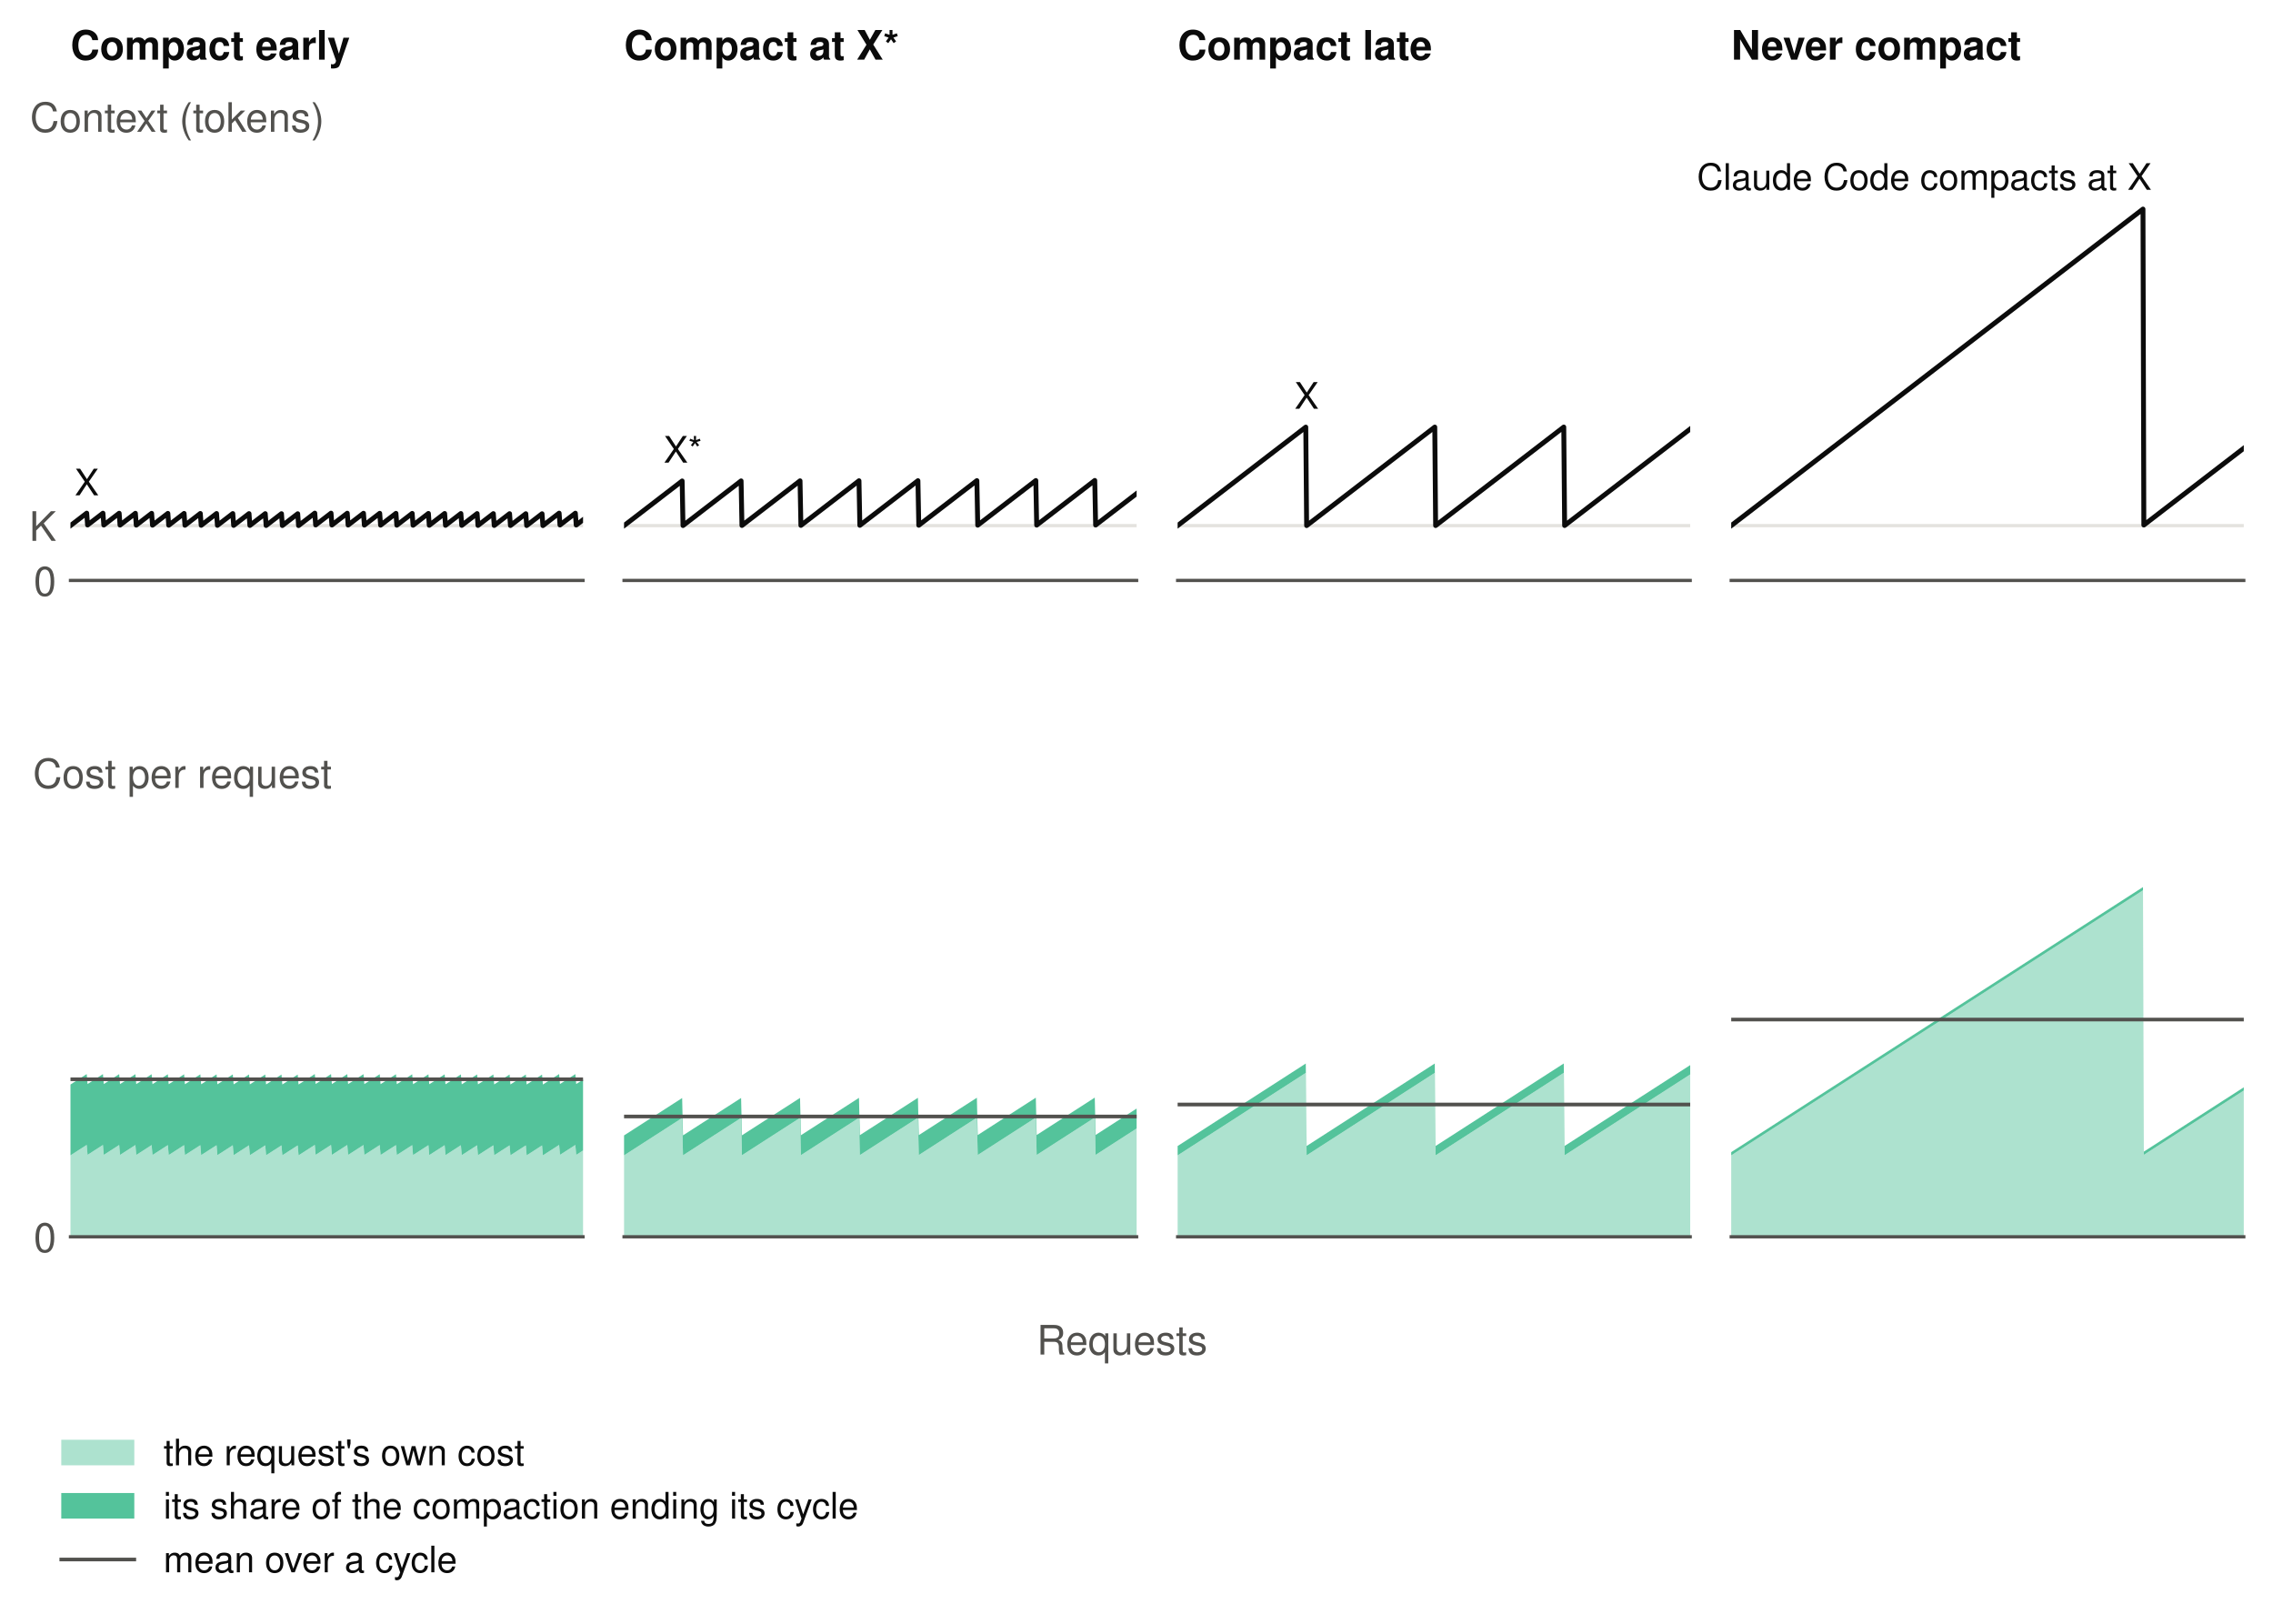
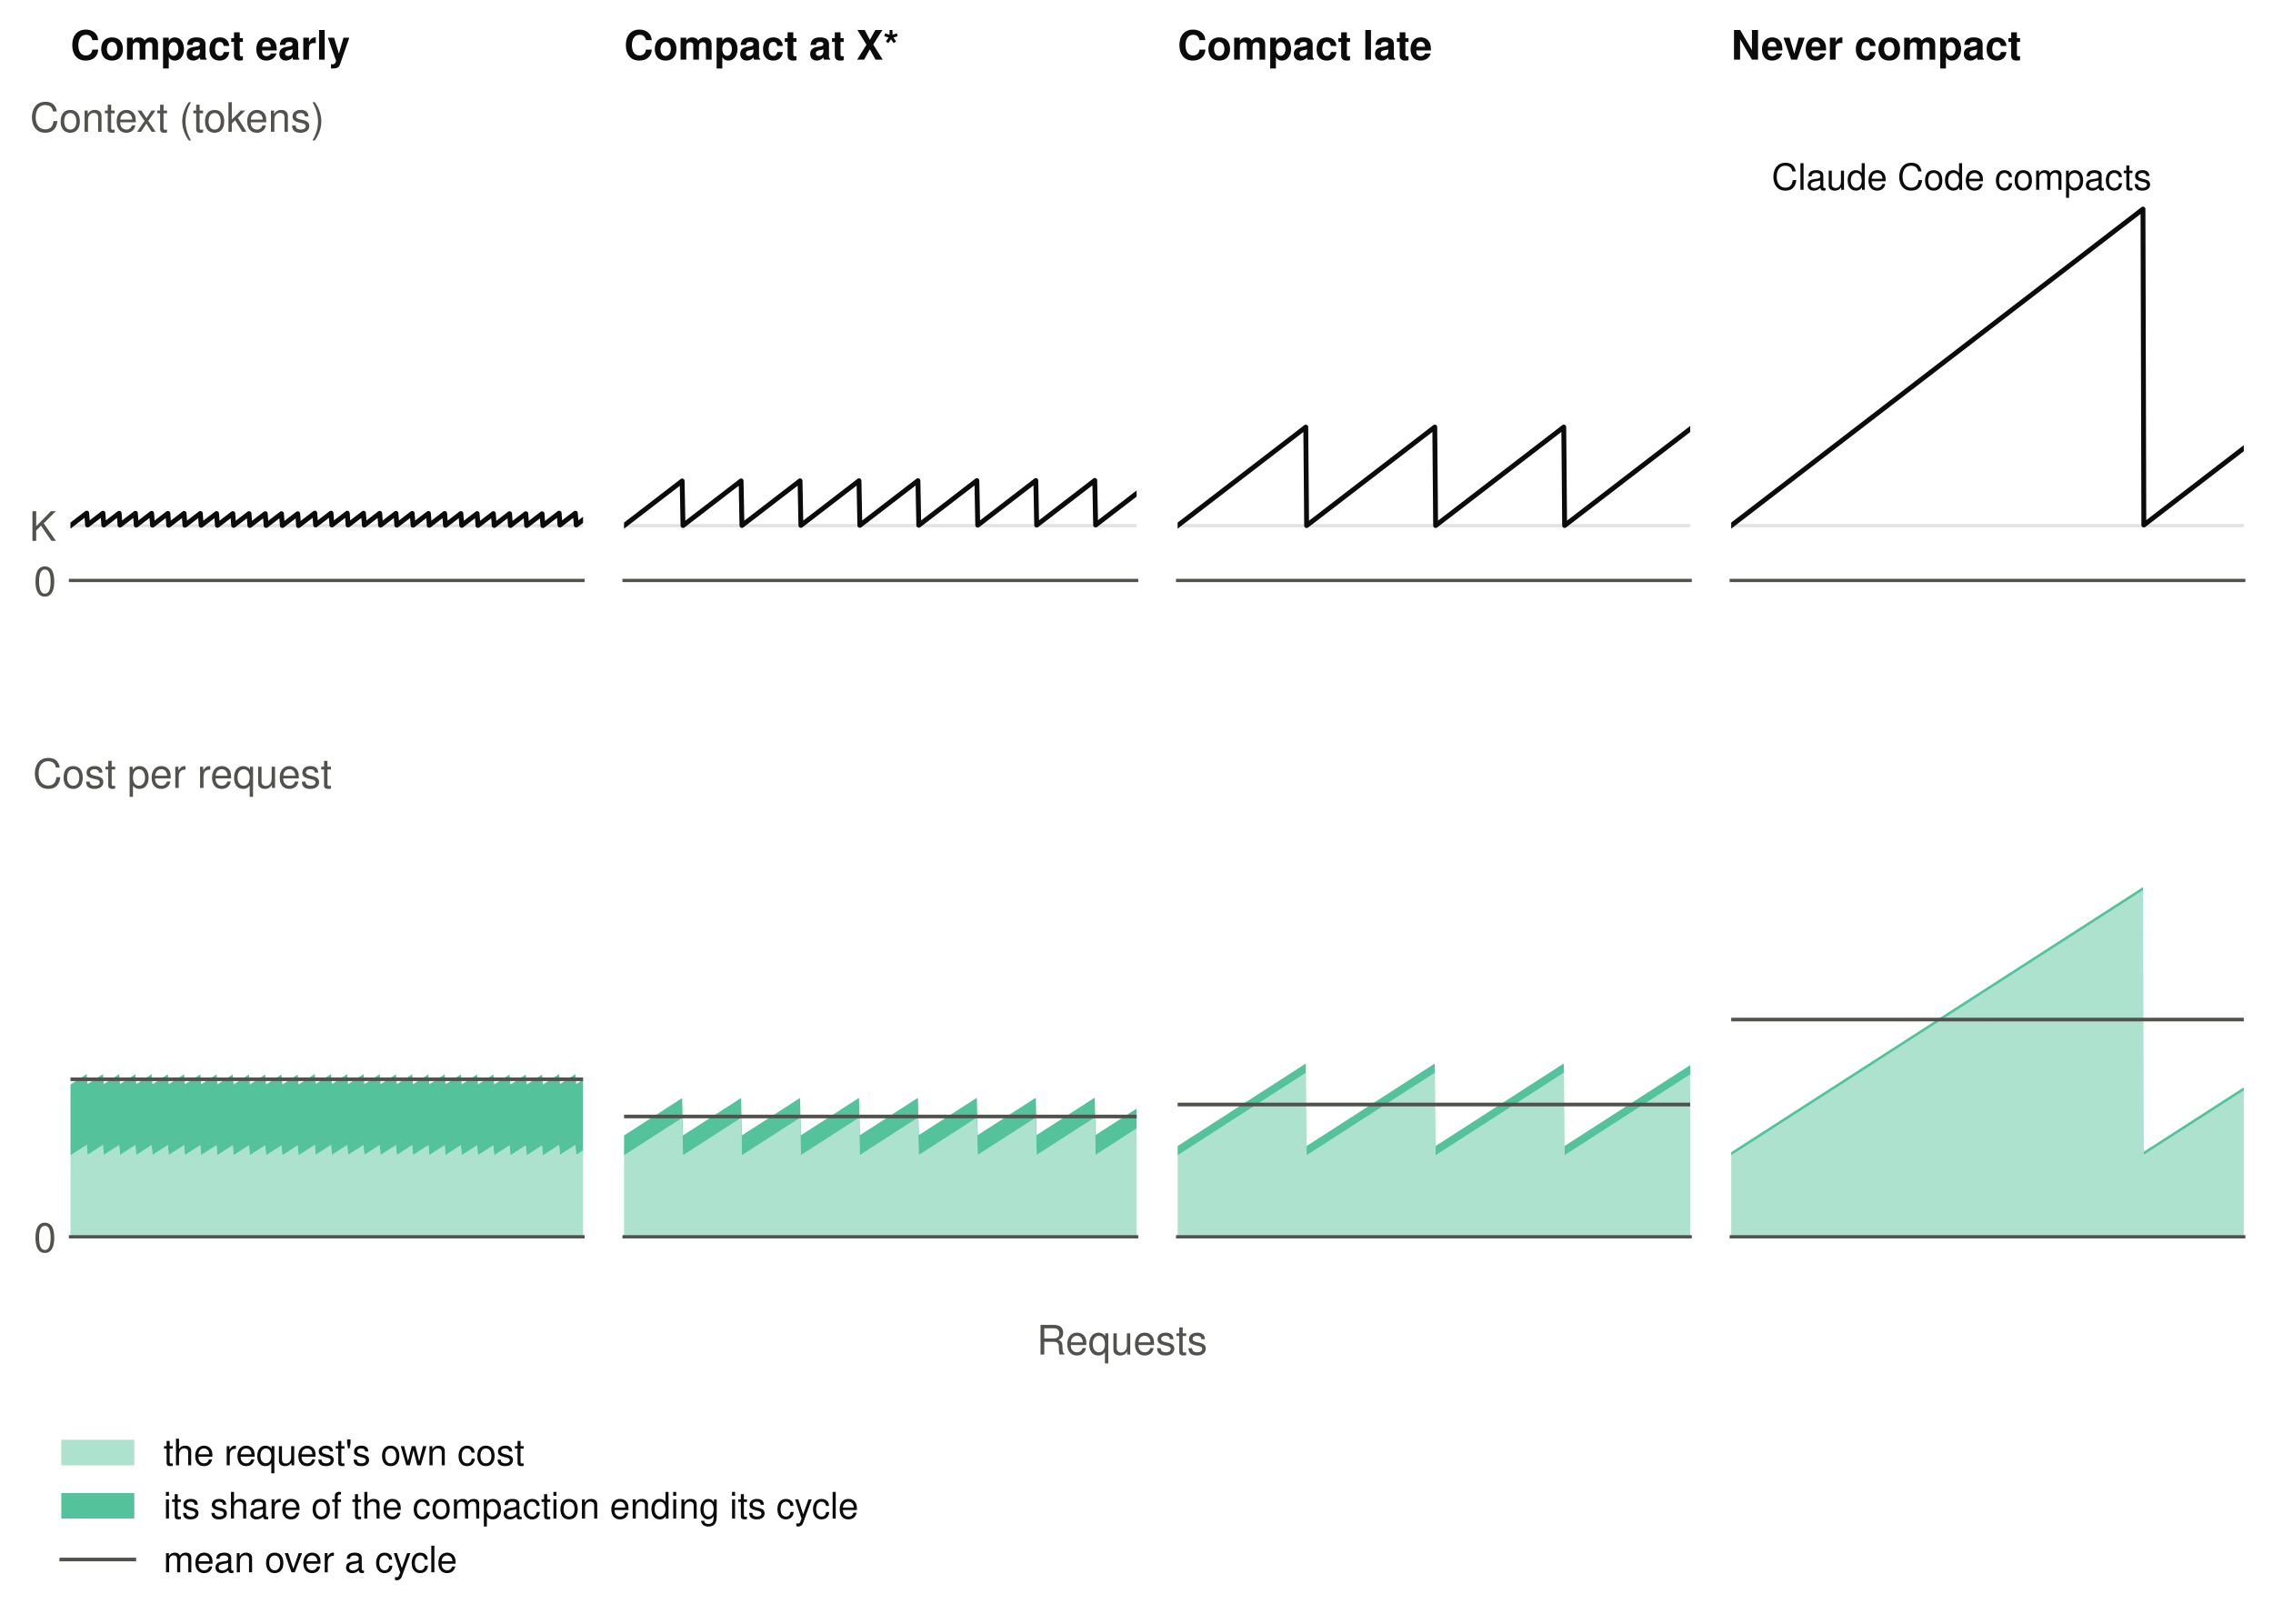
<svg xmlns="http://www.w3.org/2000/svg" xmlns:xlink="http://www.w3.org/1999/xlink" width="560.25pt" height="400.231pt" viewBox="0 0 560.25 400.231" version="1.1">
  <defs>
    <style type="text/css">*{stroke-linejoin: round; stroke-linecap: butt}</style>
  </defs>
  <g id="figure_1">
    <g id="patch_1">
      <path d="M 0 400.231  L 560.25 400.231  L 560.25 0  L 0 0  L 0 400.231  z " style="fill: none" />
    </g>
    <g id="axes_1">
      <g id="patch_2">
        <path d="M 17.37 143.058  L 143.71 143.058  L 143.71 38.7  L 17.37 38.7  L 17.37 143.058  z " style="fill: none" />
      </g>
      <g id="matplotlib.axis_1" />
      <g id="matplotlib.axis_2">
        <g id="ytick_1">
          <g id="line2d_1">
            <path d="M 17.37 143.058  L 143.71 143.058  " clip-path="url(#pddc1dd35d5)" style="fill: none; stroke: #e4e3df; stroke-width: 0.8; stroke-linecap: square" />
          </g>
          <g id="line2d_2" />
          <g id="text_1">
            <text style="font-size: 10px; font-family: 'Helvetica', 'Arial', 'DejaVu Sans'; text-anchor: end; fill: #52514e" x="13.87" y="146.808" transform="rotate(-0 13.87031 146.8076)">0</text>
          </g>
        </g>
        <g id="ytick_2">
          <g id="line2d_3">
            <path d="M 17.37 129.542  L 143.71 129.542  " clip-path="url(#pddc1dd35d5)" style="fill: none; stroke: #e4e3df; stroke-width: 0.8; stroke-linecap: square" />
          </g>
          <g id="line2d_4" />
          <g id="text_2">
            <text style="font-size: 10px; font-family: 'Helvetica', 'Arial', 'DejaVu Sans'; text-anchor: end; fill: #52514e" x="13.87" y="133.292" transform="rotate(-0 13.87031 133.2917)">K</text>
          </g>
        </g>
        <g id="text_3">
          <text style="font-size: 10px; font-family: 'Helvetica', 'Arial', 'DejaVu Sans'; text-anchor: start; fill: #52514e" x="7.39" y="32.485" transform="rotate(-0 7.390312 32.48507)">Context (tokens)</text>
        </g>
      </g>
      <g id="line2d_5">
        <path d="M 17.37 129.542  L 21.371 126.466  L 21.582 129.391  L 25.372 126.478  L 25.582 129.402  L 29.373 126.489  L 29.583 129.413  L 33.373 126.5  L 33.584 129.424  L 37.374 126.511  L 37.585 129.435  L 41.375 126.522  L 41.585 129.447  L 45.376 126.533  L 45.586 129.458  L 49.376 126.544  L 49.587 129.469  L 53.377 126.555  L 53.588 129.48  L 57.378 126.567  L 57.588 129.491  L 61.379 126.578  L 61.589 129.502  L 65.379 126.589  L 65.59 129.513  L 69.38 126.6  L 69.591 129.524  L 73.381 126.611  L 73.591 129.536  L 77.592 126.46  L 77.803 129.385  L 81.593 126.471  L 81.804 129.396  L 85.594 126.483  L 85.804 129.407  L 89.594 126.494  L 89.805 129.418  L 93.595 126.505  L 93.806 129.429  L 97.596 126.516  L 97.807 129.44  L 101.597 126.527  L 101.807 129.452  L 105.597 126.538  L 105.808 129.463  L 109.598 126.549  L 109.809 129.474  L 113.599 126.56  L 113.81 129.485  L 117.6 126.571  L 117.81 129.496  L 121.601 126.583  L 121.811 129.507  L 125.601 126.594  L 125.812 129.518  L 129.602 126.605  L 129.813 129.529  L 133.603 126.616  L 133.813 129.541  L 137.814 126.465  L 138.025 129.39  L 141.815 126.476  L 142.025 129.401  L 143.71 128.106  " clip-path="url(#pddc1dd35d5)" style="fill: none; stroke: #0b0b0b; stroke-width: 1.2; stroke-linecap: square" />
      </g>
      <g id="patch_3">
        <path d="M 17.37 143.058  L 143.71 143.058  " style="fill: none; stroke: #52514e; stroke-width: 0.8; stroke-linejoin: miter; stroke-linecap: square" />
      </g>
      <g id="text_4">
-         <text style="font-size: 9px; font-family: 'Helvetica', 'Arial', 'DejaVu Sans'; text-anchor: middle; fill: #0b0b0b" x="21.386" y="122.08" transform="rotate(-0 21.38554 122.0799)">X</text>
-       </g>
-       <g id="text_5">
        <text style="font-weight: 700; font-size: 10px; font-family: 'Helvetica', 'Arial', 'DejaVu Sans'; text-anchor: start; fill: #0b0b0b" x="17.37" y="14.7" transform="rotate(-0 17.37031 14.7)">Compact early</text>
      </g>
    </g>
    <g id="axes_2">
      <g id="patch_4">
        <path d="M 153.817 143.058  L 280.157 143.058  L 280.157 38.7  L 153.817 38.7  L 153.817 143.058  z " style="fill: none" />
      </g>
      <g id="matplotlib.axis_3" />
      <g id="matplotlib.axis_4">
        <g id="ytick_3">
          <g id="line2d_6">
            <path d="M 153.817 143.058  L 280.157 143.058  " clip-path="url(#pa45737abc8)" style="fill: none; stroke: #e4e3df; stroke-width: 0.8; stroke-linecap: square" />
          </g>
          <g id="line2d_7" />
        </g>
        <g id="ytick_4">
          <g id="line2d_8">
            <path d="M 153.817 129.542  L 280.157 129.542  " clip-path="url(#pa45737abc8)" style="fill: none; stroke: #e4e3df; stroke-width: 0.8; stroke-linecap: square" />
          </g>
          <g id="line2d_9" />
        </g>
      </g>
      <g id="line2d_10">
        <path d="M 153.817 129.542  L 168.136 118.535  L 168.346 129.524  L 182.665 118.518  L 182.875 129.506  L 197.194 118.5  L 197.404 129.489  L 211.723 118.482  L 211.933 129.471  L 226.252 118.465  L 226.462 129.453  L 240.781 118.447  L 240.991 129.435  L 255.31 118.429  L 255.521 129.418  L 269.839 118.411  L 270.05 129.4  L 280.157 121.631  " clip-path="url(#pa45737abc8)" style="fill: none; stroke: #0b0b0b; stroke-width: 1.2; stroke-linecap: square" />
      </g>
      <g id="patch_5">
        <path d="M 153.817 143.058  L 280.157 143.058  " style="fill: none; stroke: #52514e; stroke-width: 0.8; stroke-linejoin: miter; stroke-linecap: square" />
      </g>
-       <g id="text_6">
-         <text style="font-size: 9px; font-family: 'Helvetica', 'Arial', 'DejaVu Sans'; text-anchor: middle; fill: #0b0b0b" x="168.323" y="114.016" transform="rotate(-0 168.3231 114.0159)">X*</text>
-       </g>
-       <g id="text_7">
+       <g id="text_5">
        <text style="font-weight: 700; font-size: 10px; font-family: 'Helvetica', 'Arial', 'DejaVu Sans'; text-anchor: start; fill: #0b0b0b" x="153.817" y="14.7" transform="rotate(-0 153.8171 14.7)">Compact at X*</text>
      </g>
    </g>
    <g id="axes_3">
      <g id="patch_6">
        <path d="M 290.264 143.058  L 416.604 143.058  L 416.604 38.7  L 290.264 38.7  L 290.264 143.058  z " style="fill: none" />
      </g>
      <g id="matplotlib.axis_5" />
      <g id="matplotlib.axis_6">
        <g id="ytick_5">
          <g id="line2d_11">
            <path d="M 290.264 143.058  L 416.604 143.058  " clip-path="url(#p43be31346a)" style="fill: none; stroke: #e4e3df; stroke-width: 0.8; stroke-linecap: square" />
          </g>
          <g id="line2d_12" />
        </g>
        <g id="ytick_6">
          <g id="line2d_13">
            <path d="M 290.264 129.542  L 416.604 129.542  " clip-path="url(#p43be31346a)" style="fill: none; stroke: #e4e3df; stroke-width: 0.8; stroke-linecap: square" />
          </g>
          <g id="line2d_14" />
        </g>
      </g>
      <g id="line2d_15">
        <path d="M 290.264 129.542  L 321.849 105.263  L 322.059 129.534  L 353.644 105.255  L 353.855 129.525  L 385.44 105.247  L 385.65 129.517  L 416.604 105.724  " clip-path="url(#p43be31346a)" style="fill: none; stroke: #0b0b0b; stroke-width: 1.2; stroke-linecap: square" />
      </g>
      <g id="patch_7">
        <path d="M 290.264 143.058  L 416.604 143.058  " style="fill: none; stroke: #52514e; stroke-width: 0.8; stroke-linejoin: miter; stroke-linecap: square" />
      </g>
-       <g id="text_8">
-         <text style="font-size: 9px; font-family: 'Helvetica', 'Arial', 'DejaVu Sans'; text-anchor: middle; fill: #0b0b0b" x="322.049" y="100.734" transform="rotate(-0 322.0488 100.734)">X</text>
-       </g>
-       <g id="text_9">
+       <g id="text_6">
        <text style="font-weight: 700; font-size: 10px; font-family: 'Helvetica', 'Arial', 'DejaVu Sans'; text-anchor: start; fill: #0b0b0b" x="290.264" y="14.7" transform="rotate(-0 290.2639 14.7)">Compact late</text>
      </g>
    </g>
    <g id="axes_4">
      <g id="patch_8">
        <path d="M 426.711 143.058  L 553.05 143.058  L 553.05 38.7  L 426.711 38.7  L 426.711 143.058  z " style="fill: none" />
      </g>
      <g id="matplotlib.axis_7" />
      <g id="matplotlib.axis_8">
        <g id="ytick_7">
          <g id="line2d_16">
            <path d="M 426.711 143.058  L 553.05 143.058  " clip-path="url(#p4912bd9408)" style="fill: none; stroke: #e4e3df; stroke-width: 0.8; stroke-linecap: square" />
          </g>
          <g id="line2d_17" />
        </g>
        <g id="ytick_8">
          <g id="line2d_18">
            <path d="M 426.711 129.542  L 553.05 129.542  " clip-path="url(#p4912bd9408)" style="fill: none; stroke: #e4e3df; stroke-width: 0.8; stroke-linecap: square" />
          </g>
          <g id="line2d_19" />
        </g>
      </g>
      <g id="line2d_20">
        <path d="M 426.711 129.542  L 528.204 51.527  L 528.414 129.399  L 553.05 110.462  " clip-path="url(#p4912bd9408)" style="fill: none; stroke: #0b0b0b; stroke-width: 1.2; stroke-linecap: square" />
      </g>
      <g id="patch_9">
        <path d="M 426.711 143.058  L 553.05 143.058  " style="fill: none; stroke: #52514e; stroke-width: 0.8; stroke-linejoin: miter; stroke-linecap: square" />
      </g>
-       <g id="text_10">
-         <text style="font-size: 9px; font-family: 'Helvetica', 'Arial', 'DejaVu Sans'; text-anchor: end; fill: #0b0b0b" x="530.334" y="46.785" transform="rotate(-0 530.3341 46.78547)">Claude Code compacts at X</text>
-       </g>
-       <g id="text_11">
+       <g id="text_7">
+         <text style="font-size: 9px; font-family: 'Helvetica', 'Arial', 'DejaVu Sans'; text-anchor: end; fill: #0b0b0b" x="530.334" y="46.785" transform="rotate(-0 530.3341 46.78547)">Claude Code compacts</text>
+       </g>
+       <g id="text_8">
        <text style="font-weight: 700; font-size: 10px; font-family: 'Helvetica', 'Arial', 'DejaVu Sans'; text-anchor: start; fill: #0b0b0b" x="426.711" y="14.7" transform="rotate(-0 426.7107 14.7)">Never compact</text>
      </g>
    </g>
    <g id="axes_5">
      <g id="patch_10">
        <path d="M 17.37 304.812  L 143.71 304.812  L 143.71 200.454  L 17.37 200.454  L 17.37 304.812  z " style="fill: none" />
      </g>
      <g id="matplotlib.axis_9" />
      <g id="matplotlib.axis_10">
        <g id="ytick_9">
          <g id="line2d_21">
            <path d="M 17.37 304.812  L 143.71 304.812  " clip-path="url(#p6450ed40d7)" style="fill: none; stroke: #e4e3df; stroke-width: 0.8; stroke-linecap: square" />
          </g>
          <g id="line2d_22" />
-           <g id="text_12">
+           <g id="text_9">
            <text style="font-size: 10px; font-family: 'Helvetica', 'Arial', 'DejaVu Sans'; text-anchor: end; fill: #52514e" x="13.87" y="308.562" transform="rotate(-0 13.87031 308.562)">0</text>
          </g>
        </g>
-         <g id="text_13">
+         <g id="text_10">
          <text style="font-size: 10px; font-family: 'Helvetica', 'Arial', 'DejaVu Sans'; text-anchor: start; fill: #52514e" x="8.11" y="194.196" transform="rotate(-0 8.110312 194.1957)">Cost per request</text>
        </g>
      </g>
      <g id="FillBetweenPolyCollection_1">
        <defs>
          <path id="m7fe74f2d8f" d="M 17.37 -115.486  L 17.37 -95.419  L 21.371 -95.419  L 21.582 -95.419  L 25.372 -95.419  L 25.582 -95.419  L 29.373 -95.419  L 29.583 -95.419  L 33.373 -95.419  L 33.584 -95.419  L 37.374 -95.419  L 37.585 -95.419  L 41.375 -95.419  L 41.585 -95.419  L 45.376 -95.419  L 45.586 -95.419  L 49.376 -95.419  L 49.587 -95.419  L 53.377 -95.419  L 53.588 -95.419  L 57.378 -95.419  L 57.588 -95.419  L 61.379 -95.419  L 61.589 -95.419  L 65.379 -95.419  L 65.59 -95.419  L 69.38 -95.419  L 69.591 -95.419  L 73.381 -95.419  L 73.591 -95.419  L 77.592 -95.419  L 77.803 -95.419  L 81.593 -95.419  L 81.804 -95.419  L 85.594 -95.419  L 85.804 -95.419  L 89.594 -95.419  L 89.805 -95.419  L 93.595 -95.419  L 93.806 -95.419  L 97.596 -95.419  L 97.807 -95.419  L 101.597 -95.419  L 101.807 -95.419  L 105.597 -95.419  L 105.808 -95.419  L 109.598 -95.419  L 109.809 -95.419  L 113.599 -95.419  L 113.81 -95.419  L 117.6 -95.419  L 117.81 -95.419  L 121.601 -95.419  L 121.811 -95.419  L 125.601 -95.419  L 125.812 -95.419  L 129.602 -95.419  L 129.813 -95.419  L 133.603 -95.419  L 133.813 -95.419  L 137.814 -95.419  L 138.025 -95.419  L 141.815 -95.419  L 142.025 -95.419  L 143.71 -95.419  L 143.71 -116.688  L 143.71 -116.688  L 142.025 -115.604  L 141.815 -118.053  L 138.025 -115.613  L 137.814 -118.062  L 133.813 -115.487  L 133.603 -117.936  L 129.813 -115.496  L 129.602 -117.945  L 125.812 -115.506  L 125.601 -117.955  L 121.811 -115.515  L 121.601 -117.964  L 117.81 -115.524  L 117.6 -117.973  L 113.81 -115.534  L 113.599 -117.982  L 109.809 -115.543  L 109.598 -117.992  L 105.808 -115.552  L 105.597 -118.001  L 101.807 -115.562  L 101.597 -118.01  L 97.807 -115.571  L 97.596 -118.02  L 93.806 -115.58  L 93.595 -118.029  L 89.805 -115.59  L 89.594 -118.038  L 85.804 -115.599  L 85.594 -118.048  L 81.804 -115.608  L 81.593 -118.057  L 77.803 -115.618  L 77.592 -118.066  L 73.591 -115.491  L 73.381 -117.94  L 69.591 -115.501  L 69.38 -117.949  L 65.59 -115.51  L 65.379 -117.959  L 61.589 -115.519  L 61.379 -117.968  L 57.588 -115.529  L 57.378 -117.977  L 53.588 -115.538  L 53.377 -117.987  L 49.587 -115.547  L 49.376 -117.996  L 45.586 -115.557  L 45.376 -118.005  L 41.585 -115.566  L 41.375 -118.015  L 37.585 -115.575  L 37.374 -118.024  L 33.584 -115.584  L 33.373 -118.033  L 29.583 -115.594  L 29.373 -118.043  L 25.582 -115.603  L 25.372 -118.052  L 21.582 -115.612  L 21.371 -118.061  L 17.37 -115.486  z " />
        </defs>
        <g clip-path="url(#p6450ed40d7)">
          <use xlink:href="#m7fe74f2d8f" x="0" y="400.231" style="fill: #ade2cf" />
        </g>
      </g>
      <g id="FillBetweenPolyCollection_2">
        <defs>
          <path id="mf94ef532a4" d="M 17.37 -132.947  L 17.37 -115.486  L 21.371 -118.061  L 21.582 -115.612  L 25.372 -118.052  L 25.582 -115.603  L 29.373 -118.043  L 29.583 -115.594  L 33.373 -118.033  L 33.584 -115.584  L 37.374 -118.024  L 37.585 -115.575  L 41.375 -118.015  L 41.585 -115.566  L 45.376 -118.005  L 45.586 -115.557  L 49.376 -117.996  L 49.587 -115.547  L 53.377 -117.987  L 53.588 -115.538  L 57.378 -117.977  L 57.588 -115.529  L 61.379 -117.968  L 61.589 -115.519  L 65.379 -117.959  L 65.59 -115.51  L 69.38 -117.949  L 69.591 -115.501  L 73.381 -117.94  L 73.591 -115.491  L 77.592 -118.066  L 77.803 -115.618  L 81.593 -118.057  L 81.804 -115.608  L 85.594 -118.048  L 85.804 -115.599  L 89.594 -118.038  L 89.805 -115.59  L 93.595 -118.029  L 93.806 -115.58  L 97.596 -118.02  L 97.807 -115.571  L 101.597 -118.01  L 101.807 -115.562  L 105.597 -118.001  L 105.808 -115.552  L 109.598 -117.992  L 109.809 -115.543  L 113.599 -117.982  L 113.81 -115.534  L 117.6 -117.973  L 117.81 -115.524  L 121.601 -117.964  L 121.811 -115.515  L 125.601 -117.955  L 125.812 -115.506  L 129.602 -117.945  L 129.813 -115.496  L 133.603 -117.936  L 133.813 -115.487  L 137.814 -118.062  L 138.025 -115.613  L 141.815 -118.053  L 142.025 -115.604  L 143.71 -116.688  L 143.71 -134.149  L 143.71 -134.149  L 142.025 -133.065  L 141.815 -135.514  L 138.025 -133.074  L 137.814 -135.523  L 133.813 -132.948  L 133.603 -135.397  L 129.813 -132.957  L 129.602 -135.406  L 125.812 -132.967  L 125.601 -135.416  L 121.811 -132.976  L 121.601 -135.425  L 117.81 -132.985  L 117.6 -135.434  L 113.81 -132.995  L 113.599 -135.443  L 109.809 -133.004  L 109.598 -135.453  L 105.808 -133.013  L 105.597 -135.462  L 101.807 -133.023  L 101.597 -135.471  L 97.807 -133.032  L 97.596 -135.481  L 93.806 -133.041  L 93.595 -135.49  L 89.805 -133.051  L 89.594 -135.499  L 85.804 -133.06  L 85.594 -135.509  L 81.804 -133.069  L 81.593 -135.518  L 77.803 -133.078  L 77.592 -135.527  L 73.591 -132.952  L 73.381 -135.401  L 69.591 -132.962  L 69.38 -135.41  L 65.59 -132.971  L 65.379 -135.42  L 61.589 -132.98  L 61.379 -135.429  L 57.588 -132.99  L 57.378 -135.438  L 53.588 -132.999  L 53.377 -135.448  L 49.587 -133.008  L 49.376 -135.457  L 45.586 -133.017  L 45.376 -135.466  L 41.585 -133.027  L 41.375 -135.476  L 37.585 -133.036  L 37.374 -135.485  L 33.584 -133.045  L 33.373 -135.494  L 29.583 -133.055  L 29.373 -135.503  L 25.582 -133.064  L 25.372 -135.513  L 21.582 -133.073  L 21.371 -135.522  L 17.37 -132.947  z " />
        </defs>
        <g clip-path="url(#p6450ed40d7)">
          <use xlink:href="#mf94ef532a4" x="0" y="400.231" style="fill: #54c39b" />
        </g>
      </g>
      <g id="line2d_23">
        <path d="M 17.37 265.991  L 143.71 265.991  " clip-path="url(#p6450ed40d7)" style="fill: none; stroke: #52514e; stroke-width: 0.9; stroke-linecap: square" />
      </g>
      <g id="patch_11">
        <path d="M 17.37 304.812  L 143.71 304.812  " style="fill: none; stroke: #52514e; stroke-width: 0.8; stroke-linejoin: miter; stroke-linecap: square" />
      </g>
    </g>
    <g id="axes_6">
      <g id="patch_12">
        <path d="M 153.817 304.812  L 280.157 304.812  L 280.157 200.454  L 153.817 200.454  L 153.817 304.812  z " style="fill: none" />
      </g>
      <g id="matplotlib.axis_11" />
      <g id="matplotlib.axis_12">
        <g id="ytick_10">
          <g id="line2d_24">
            <path d="M 153.817 304.812  L 280.157 304.812  " clip-path="url(#pdfb1e9012d)" style="fill: none; stroke: #e4e3df; stroke-width: 0.8; stroke-linecap: square" />
          </g>
          <g id="line2d_25" />
        </g>
      </g>
      <g id="FillBetweenPolyCollection_3">
        <defs>
          <path id="m2bc7754099" d="M 153.817 -115.486  L 153.817 -95.419  L 168.136 -95.419  L 168.346 -95.419  L 182.665 -95.419  L 182.875 -95.419  L 197.194 -95.419  L 197.404 -95.419  L 211.723 -95.419  L 211.933 -95.419  L 226.252 -95.419  L 226.462 -95.419  L 240.781 -95.419  L 240.991 -95.419  L 255.31 -95.419  L 255.521 -95.419  L 269.839 -95.419  L 270.05 -95.419  L 280.157 -95.419  L 280.157 -122.11  L 280.157 -122.11  L 270.05 -115.605  L 269.839 -124.806  L 255.521 -115.59  L 255.31 -124.791  L 240.991 -115.575  L 240.781 -124.776  L 226.462 -115.56  L 226.252 -124.761  L 211.933 -115.546  L 211.723 -124.746  L 197.404 -115.531  L 197.194 -124.732  L 182.875 -115.516  L 182.665 -124.717  L 168.346 -115.501  L 168.136 -124.702  L 153.817 -115.486  z " />
        </defs>
        <g clip-path="url(#pdfb1e9012d)">
          <use xlink:href="#m2bc7754099" x="0" y="400.231" style="fill: #ade2cf" />
        </g>
      </g>
      <g id="FillBetweenPolyCollection_4">
        <defs>
          <path id="m2030243c5b" d="M 153.817 -120.4  L 153.817 -115.486  L 168.136 -124.702  L 168.346 -115.501  L 182.665 -124.717  L 182.875 -115.516  L 197.194 -124.732  L 197.404 -115.531  L 211.723 -124.746  L 211.933 -115.546  L 226.252 -124.761  L 226.462 -115.56  L 240.781 -124.776  L 240.991 -115.575  L 255.31 -124.791  L 255.521 -115.59  L 269.839 -124.806  L 270.05 -115.605  L 280.157 -122.11  L 280.157 -127.024  L 280.157 -127.024  L 270.05 -120.518  L 269.839 -129.719  L 255.521 -120.504  L 255.31 -129.705  L 240.991 -120.489  L 240.781 -129.69  L 226.462 -120.474  L 226.252 -129.675  L 211.933 -120.459  L 211.723 -129.66  L 197.404 -120.444  L 197.194 -129.645  L 182.875 -120.429  L 182.665 -129.63  L 168.346 -120.415  L 168.136 -129.616  L 153.817 -120.4  z " />
        </defs>
        <g clip-path="url(#pdfb1e9012d)">
          <use xlink:href="#m2030243c5b" x="0" y="400.231" style="fill: #54c39b" />
        </g>
      </g>
      <g id="line2d_26">
        <path d="M 153.817 275.163  L 280.157 275.163  " clip-path="url(#pdfb1e9012d)" style="fill: none; stroke: #52514e; stroke-width: 0.9; stroke-linecap: square" />
      </g>
      <g id="patch_13">
        <path d="M 153.817 304.812  L 280.157 304.812  " style="fill: none; stroke: #52514e; stroke-width: 0.8; stroke-linejoin: miter; stroke-linecap: square" />
      </g>
    </g>
    <g id="axes_7">
      <g id="patch_14">
        <path d="M 290.264 304.812  L 416.604 304.812  L 416.604 200.454  L 290.264 200.454  L 290.264 304.812  z " style="fill: none" />
      </g>
      <g id="matplotlib.axis_13" />
      <g id="matplotlib.axis_14">
        <g id="ytick_11">
          <g id="line2d_27">
            <path d="M 290.264 304.812  L 416.604 304.812  " clip-path="url(#p1a0b653376)" style="fill: none; stroke: #e4e3df; stroke-width: 0.8; stroke-linecap: square" />
          </g>
          <g id="line2d_28" />
        </g>
      </g>
      <g id="FillBetweenPolyCollection_5">
        <defs>
          <path id="m0b19ed8efc" d="M 290.264 -115.486  L 290.264 -95.419  L 321.849 -95.419  L 322.059 -95.419  L 353.644 -95.419  L 353.855 -95.419  L 385.44 -95.419  L 385.65 -95.419  L 416.604 -95.419  L 416.604 -135.429  L 416.604 -135.429  L 385.65 -115.507  L 385.44 -135.829  L 353.855 -115.5  L 353.644 -135.822  L 322.059 -115.493  L 321.849 -135.815  L 290.264 -115.486  z " />
        </defs>
        <g clip-path="url(#p1a0b653376)">
          <use xlink:href="#m0b19ed8efc" x="0" y="400.231" style="fill: #ade2cf" />
        </g>
      </g>
      <g id="FillBetweenPolyCollection_6">
        <defs>
          <path id="ma282ef15ed" d="M 290.264 -117.789  L 290.264 -115.486  L 321.849 -135.815  L 322.059 -115.493  L 353.644 -135.822  L 353.855 -115.5  L 385.44 -135.829  L 385.65 -115.507  L 416.604 -135.429  L 416.604 -137.732  L 416.604 -137.732  L 385.65 -117.809  L 385.44 -138.132  L 353.855 -117.803  L 353.644 -138.125  L 322.059 -117.796  L 321.849 -138.118  L 290.264 -117.789  z " />
        </defs>
        <g clip-path="url(#p1a0b653376)">
          <use xlink:href="#ma282ef15ed" x="0" y="400.231" style="fill: #54c39b" />
        </g>
      </g>
      <g id="line2d_29">
        <path d="M 290.264 272.213  L 416.604 272.213  " clip-path="url(#p1a0b653376)" style="fill: none; stroke: #52514e; stroke-width: 0.9; stroke-linecap: square" />
      </g>
      <g id="patch_15">
        <path d="M 290.264 304.812  L 416.604 304.812  " style="fill: none; stroke: #52514e; stroke-width: 0.8; stroke-linejoin: miter; stroke-linecap: square" />
      </g>
    </g>
    <g id="axes_8">
      <g id="patch_16">
        <path d="M 426.711 304.812  L 553.05 304.812  L 553.05 200.454  L 426.711 200.454  L 426.711 304.812  z " style="fill: none" />
      </g>
      <g id="matplotlib.axis_15" />
      <g id="matplotlib.axis_16">
        <g id="ytick_12">
          <g id="line2d_30">
            <path d="M 426.711 304.812  L 553.05 304.812  " clip-path="url(#p14fc90404c)" style="fill: none; stroke: #e4e3df; stroke-width: 0.8; stroke-linecap: square" />
          </g>
          <g id="line2d_31" />
        </g>
      </g>
      <g id="FillBetweenPolyCollection_7">
        <defs>
          <path id="me0db2d0ce4" d="M 426.711 -115.486  L 426.711 -95.419  L 528.204 -95.419  L 528.414 -95.419  L 553.05 -95.419  L 553.05 -131.462  L 553.05 -131.462  L 528.414 -115.606  L 528.204 -180.81  L 426.711 -115.486  z " />
        </defs>
        <g clip-path="url(#p14fc90404c)">
          <use xlink:href="#me0db2d0ce4" x="0" y="400.231" style="fill: #ade2cf" />
        </g>
      </g>
      <g id="FillBetweenPolyCollection_8">
        <defs>
          <path id="ma782ebd359" d="M 426.711 -116.284  L 426.711 -115.486  L 528.204 -180.81  L 528.414 -115.606  L 553.05 -131.462  L 553.05 -132.26  L 553.05 -132.26  L 528.414 -116.403  L 528.204 -181.607  L 426.711 -116.284  z " />
        </defs>
        <g clip-path="url(#p14fc90404c)">
          <use xlink:href="#ma782ebd359" x="0" y="400.231" style="fill: #54c39b" />
        </g>
      </g>
      <g id="line2d_32">
        <path d="M 426.711 251.277  L 553.05 251.277  " clip-path="url(#p14fc90404c)" style="fill: none; stroke: #52514e; stroke-width: 0.9; stroke-linecap: square" />
      </g>
      <g id="patch_17">
        <path d="M 426.711 304.812  L 553.05 304.812  " style="fill: none; stroke: #52514e; stroke-width: 0.8; stroke-linejoin: miter; stroke-linecap: square" />
      </g>
    </g>
-     <g id="text_14">
+     <g id="text_11">
      <text style="font-size: 10px; font-family: 'Helvetica', 'Arial', 'DejaVu Sans'; text-anchor: middle; fill: #52514e" x="276.57" y="333.832" transform="rotate(-0 276.5703 333.8316)">Requests</text>
    </g>
    <g id="legend_1">
      <g id="patch_18">
        <path d="M 15.102 361.134  L 33.102 361.134  L 33.102 354.834  L 15.102 354.834  z " style="fill: #ade2cf" />
      </g>
-       <g id="text_15">
+       <g id="text_12">
        <text style="font-size: 9px; font-family: 'Helvetica', 'Arial', 'DejaVu Sans'; text-anchor: start; fill: #0b0b0b" x="40.302" y="361.134" transform="rotate(-0 40.30231 361.134)">the request's own cost</text>
      </g>
      <g id="patch_19">
        <path d="M 15.102 374.26  L 33.102 374.26  L 33.102 367.96  L 15.102 367.96  z " style="fill: #54c39b" />
      </g>
-       <g id="text_16">
+       <g id="text_13">
        <text style="font-size: 9px; font-family: 'Helvetica', 'Arial', 'DejaVu Sans'; text-anchor: start; fill: #0b0b0b" x="40.302" y="374.26" transform="rotate(-0 40.30231 374.2599)">its share of the compaction ending its cycle</text>
      </g>
      <g id="line2d_33">
        <path d="M 15.102 384.351  L 24.102 384.351  L 33.102 384.351  " style="fill: none; stroke: #52514e; stroke-width: 0.9; stroke-linecap: square" />
      </g>
-       <g id="text_17">
+       <g id="text_14">
        <text style="font-size: 9px; font-family: 'Helvetica', 'Arial', 'DejaVu Sans'; text-anchor: start; fill: #0b0b0b" x="40.302" y="387.501" transform="rotate(-0 40.30231 387.5012)">mean over a cycle</text>
      </g>
    </g>
  </g>
  <defs>
    <clipPath id="pddc1dd35d5">
      <rect x="17.37" y="38.7" width="126.34" height="104.358" />
    </clipPath>
    <clipPath id="pa45737abc8">
      <rect x="153.817" y="38.7" width="126.34" height="104.358" />
    </clipPath>
    <clipPath id="p43be31346a">
      <rect x="290.264" y="38.7" width="126.34" height="104.358" />
    </clipPath>
    <clipPath id="p4912bd9408">
      <rect x="426.711" y="38.7" width="126.34" height="104.358" />
    </clipPath>
    <clipPath id="p6450ed40d7">
      <rect x="17.37" y="200.454" width="126.34" height="104.358" />
    </clipPath>
    <clipPath id="pdfb1e9012d">
      <rect x="153.817" y="200.454" width="126.34" height="104.358" />
    </clipPath>
    <clipPath id="p1a0b653376">
      <rect x="290.264" y="200.454" width="126.34" height="104.358" />
    </clipPath>
    <clipPath id="p14fc90404c">
      <rect x="426.711" y="200.454" width="126.34" height="104.358" />
    </clipPath>
  </defs>
</svg>
